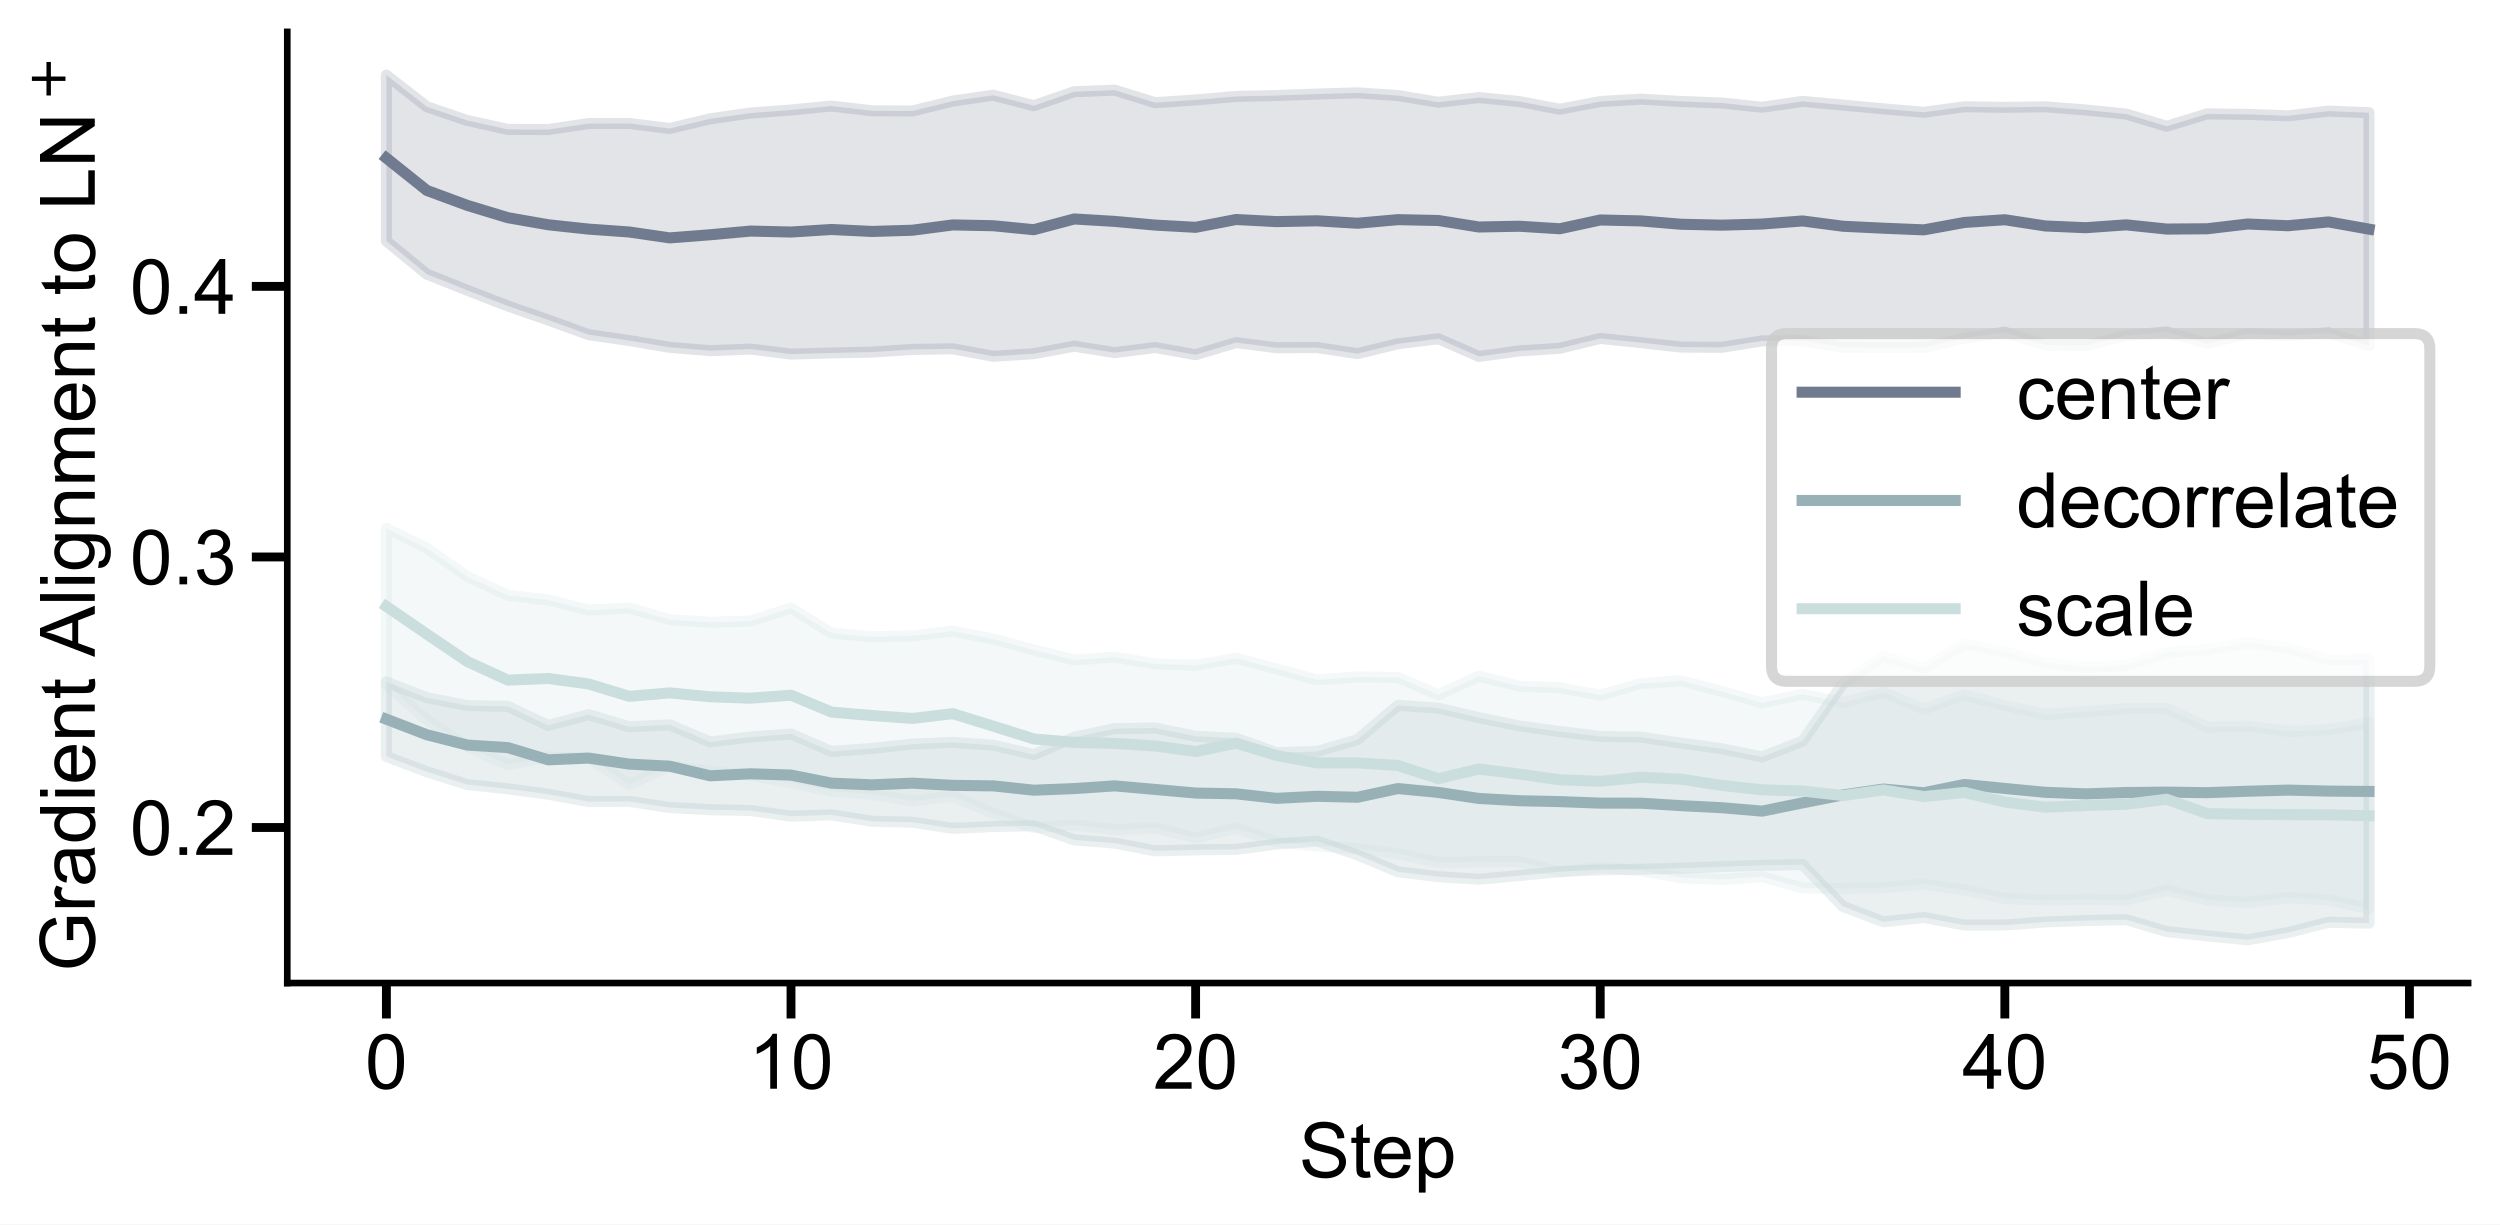
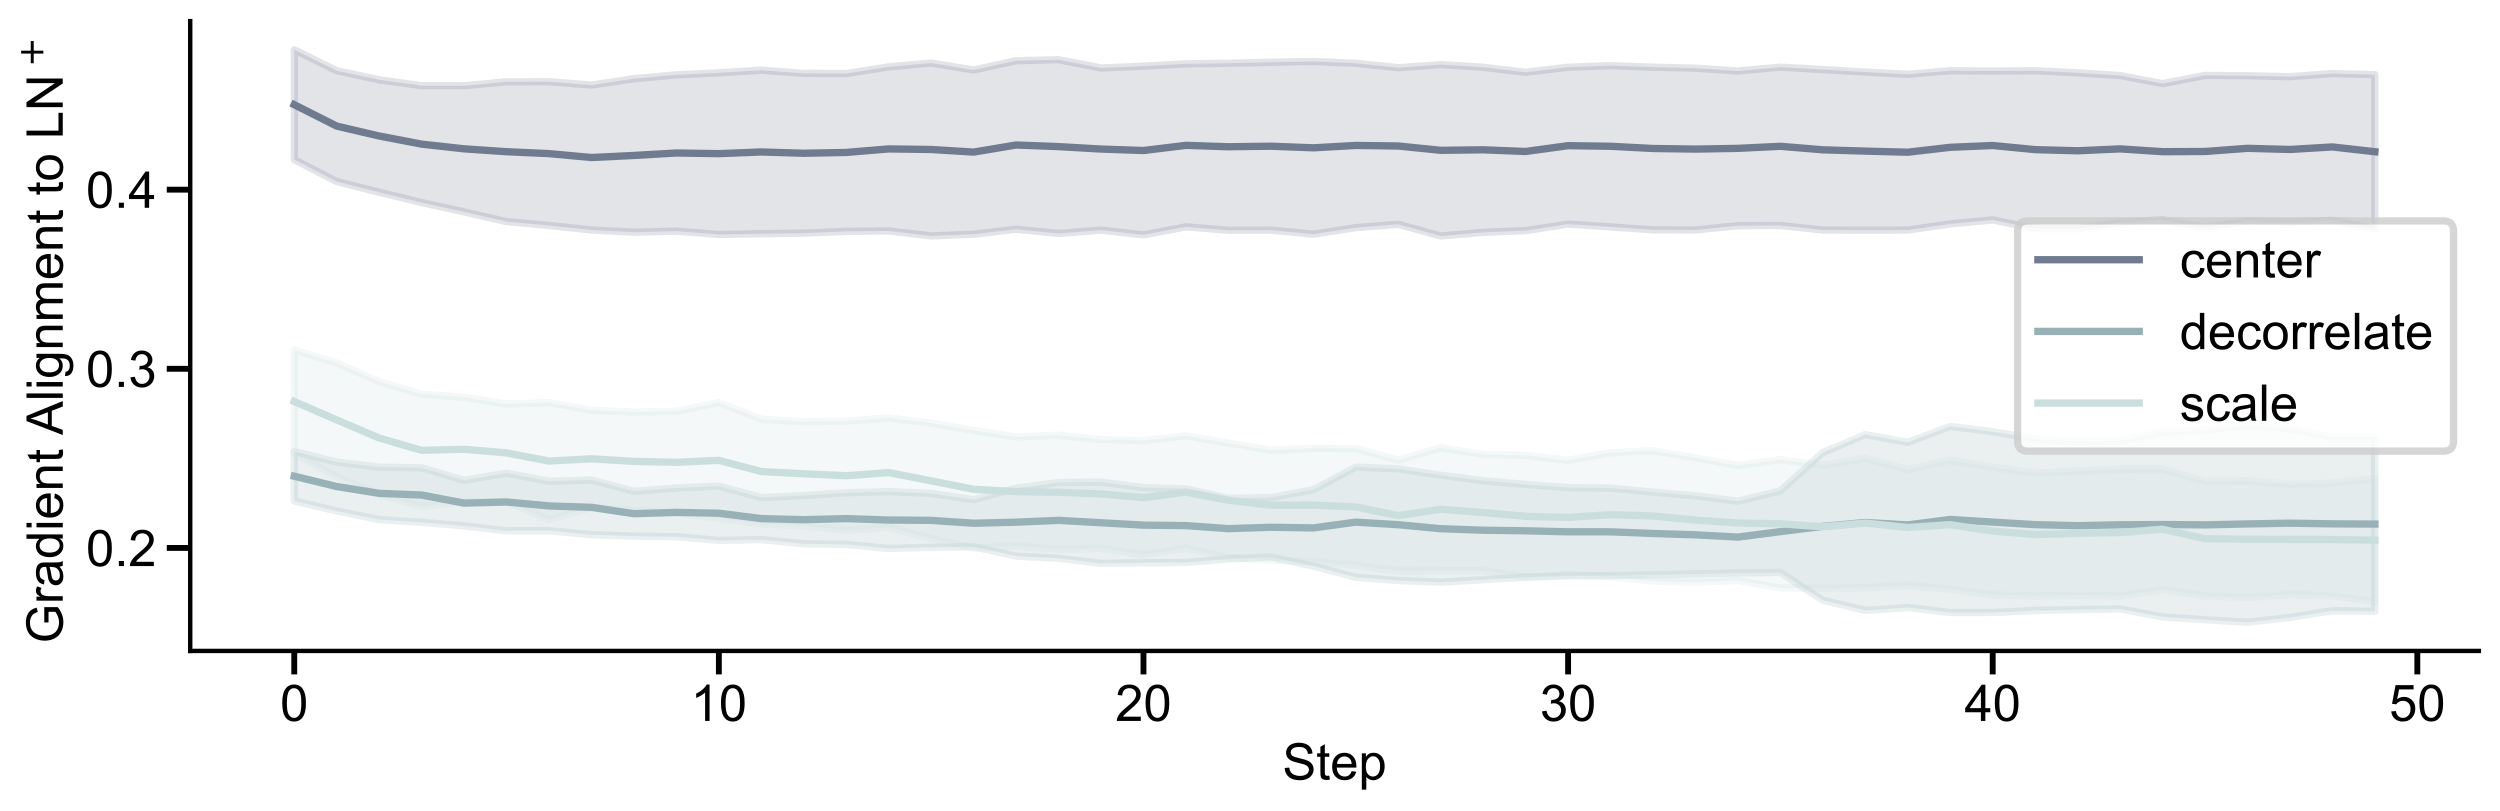
- <svg xmlns="http://www.w3.org/2000/svg" xmlns:xlink="http://www.w3.org/1999/xlink" width="564.48pt" height="276.48pt" viewBox="0 0 564.48 276.48" version="1.1">
+ <svg xmlns="http://www.w3.org/2000/svg" xmlns:xlink="http://www.w3.org/1999/xlink" width="852.48pt" height="276.48pt" viewBox="0 0 852.48 276.48" version="1.1">
  <defs>
    <style type="text/css">*{stroke-linejoin: round; stroke-linecap: butt}</style>
  </defs>
  <g id="figure_1">
    <g id="patch_1">
-       <path d="M 0 276.48  L 564.48 276.48  L 564.48 0  L 0 0  z " style="fill: #ffffff" />
+       <path d="M 0 276.48  L 852.48 276.48  L 852.48 0  L 0 0  z " style="fill: #ffffff" />
    </g>
    <g id="axes_1">
      <g id="patch_2">
-         <path d="M 64.863 221.963  L 557.28 221.963  L 557.28 7.2  L 64.863 7.2  z " style="fill: #ffffff" />
+         <path d="M 64.863 221.963  L 845.28 221.963  L 845.28 7.2  L 64.863 7.2  z " style="fill: #ffffff" />
      </g>
      <g id="PolyCollection_1">
        <defs>
-           <path id="m5b81fbaea1" d="M 87.246 -259.518  L 87.246 -222.04  L 96.382 -214.576  L 105.517 -210.934  L 114.653 -207.401  L 123.789 -204.225  L 132.925 -200.913  L 142.06 -199.592  L 151.196 -198.063  L 160.332 -197.298  L 169.468 -197.662  L 178.603 -196.53  L 187.739 -196.791  L 196.875 -196.978  L 206.011 -197.585  L 215.146 -197.724  L 224.282 -196.036  L 233.418 -196.617  L 242.553 -198.308  L 251.689 -196.858  L 260.825 -198.017  L 269.961 -196.387  L 279.096 -199.128  L 288.232 -197.969  L 297.368 -198.007  L 306.504 -196.636  L 315.639 -198.859  L 324.775 -199.994  L 333.911 -196.003  L 343.047 -197.245  L 352.182 -197.84  L 361.318 -200.062  L 370.454 -199.115  L 379.59 -198.112  L 388.725 -198.058  L 397.861 -199.514  L 406.997 -199.6  L 416.133 -198.032  L 425.268 -198.002  L 434.404 -198.024  L 443.54 -200.127  L 452.676 -201.489  L 461.811 -198.546  L 470.947 -198.484  L 480.083 -200.693  L 489.219 -201.544  L 498.354 -198.886  L 507.49 -201.145  L 516.626 -200.699  L 525.762 -201.353  L 534.897 -198.463  L 534.897 -251.027  L 534.897 -251.027  L 525.762 -251.394  L 516.626 -250.321  L 507.49 -250.659  L 498.354 -250.762  L 489.219 -247.974  L 480.083 -250.729  L 470.947 -251.646  L 461.811 -252.367  L 452.676 -252.243  L 443.54 -252.372  L 434.404 -251.132  L 425.268 -251.903  L 416.133 -252.755  L 406.997 -253.585  L 397.861 -252.267  L 388.725 -253.225  L 379.59 -253.573  L 370.454 -254.092  L 361.318 -253.556  L 352.182 -251.814  L 343.047 -253.554  L 333.911 -254.446  L 324.775 -253.393  L 315.639 -254.907  L 306.504 -255.513  L 297.368 -255.248  L 288.232 -254.912  L 279.096 -254.709  L 269.961 -253.918  L 260.825 -253.297  L 251.689 -256.12  L 242.553 -255.766  L 233.418 -252.611  L 224.282 -254.984  L 215.146 -253.671  L 206.011 -251.41  L 196.875 -251.461  L 187.739 -252.537  L 178.603 -251.645  L 169.468 -250.951  L 160.332 -249.648  L 151.196 -247.469  L 142.06 -248.605  L 132.925 -248.586  L 123.789 -247.233  L 114.653 -247.259  L 105.517 -249.273  L 96.382 -252.379  L 87.246 -259.518  z " style="stroke: #707b90; stroke-opacity: 0.2; stroke-width: 2.5" />
+           <path id="mbb200ca990" d="M 100.337 -259.518  L 100.337 -222.04  L 114.816 -214.576  L 129.295 -210.934  L 143.774 -207.401  L 158.253 -204.225  L 172.732 -200.913  L 187.211 -199.592  L 201.69 -198.063  L 216.168 -197.298  L 230.647 -197.662  L 245.126 -196.53  L 259.605 -196.791  L 274.084 -196.978  L 288.563 -197.585  L 303.042 -197.724  L 317.521 -196.036  L 332 -196.617  L 346.479 -198.308  L 360.958 -196.858  L 375.437 -198.017  L 389.916 -196.387  L 404.395 -199.128  L 418.874 -197.969  L 433.353 -198.007  L 447.832 -196.636  L 462.311 -198.859  L 476.79 -199.994  L 491.269 -196.003  L 505.748 -197.245  L 520.227 -197.84  L 534.706 -200.062  L 549.185 -199.115  L 563.664 -198.112  L 578.143 -198.058  L 592.622 -199.514  L 607.101 -199.6  L 621.58 -198.032  L 636.059 -198.002  L 650.538 -198.024  L 665.017 -200.127  L 679.496 -201.489  L 693.975 -198.546  L 708.454 -198.484  L 722.933 -200.693  L 737.412 -201.544  L 751.891 -198.886  L 766.37 -201.145  L 780.849 -200.699  L 795.328 -201.353  L 809.807 -198.463  L 809.807 -251.027  L 809.807 -251.027  L 795.328 -251.394  L 780.849 -250.321  L 766.37 -250.659  L 751.891 -250.762  L 737.412 -247.974  L 722.933 -250.729  L 708.454 -251.646  L 693.975 -252.367  L 679.496 -252.243  L 665.017 -252.372  L 650.538 -251.132  L 636.059 -251.903  L 621.58 -252.755  L 607.101 -253.585  L 592.622 -252.267  L 578.143 -253.225  L 563.664 -253.573  L 549.185 -254.092  L 534.706 -253.556  L 520.227 -251.814  L 505.748 -253.554  L 491.269 -254.446  L 476.79 -253.393  L 462.311 -254.907  L 447.832 -255.513  L 433.353 -255.248  L 418.874 -254.912  L 404.395 -254.709  L 389.916 -253.918  L 375.437 -253.297  L 360.958 -256.12  L 346.479 -255.766  L 332 -252.611  L 317.521 -254.984  L 303.042 -253.671  L 288.563 -251.41  L 274.084 -251.461  L 259.605 -252.537  L 245.126 -251.645  L 230.647 -250.951  L 216.168 -249.648  L 201.69 -247.469  L 187.211 -248.605  L 172.732 -248.586  L 158.253 -247.233  L 143.774 -247.259  L 129.295 -249.273  L 114.816 -252.379  L 100.337 -259.518  z " style="stroke: #707b90; stroke-opacity: 0.2; stroke-width: 2.5" />
        </defs>
-         <g clip-path="url(#pcee1b46b90)">
-           <use xlink:href="#m5b81fbaea1" x="0" y="276.48" style="fill: #707b90; fill-opacity: 0.2; stroke: #707b90; stroke-opacity: 0.2; stroke-width: 2.5" />
+         <g clip-path="url(#p90d126101f)">
+           <use xlink:href="#mbb200ca990" x="0" y="276.48" style="fill: #707b90; fill-opacity: 0.2; stroke: #707b90; stroke-opacity: 0.2; stroke-width: 2.5" />
        </g>
      </g>
      <g id="PolyCollection_2">
        <defs>
-           <path id="mb48dc5156d" d="M 87.246 -122.505  L 87.246 -105.673  L 96.382 -102.214  L 105.517 -99.329  L 114.653 -98.371  L 123.789 -97.148  L 132.925 -95.484  L 142.06 -95.536  L 151.196 -94.15  L 160.332 -93.656  L 169.468 -93.467  L 178.603 -92.197  L 187.739 -92.492  L 196.875 -91.047  L 206.011 -90.829  L 215.146 -89.448  L 224.282 -89.853  L 233.418 -90.04  L 242.553 -86.827  L 251.689 -86.121  L 260.825 -84.36  L 269.961 -84.6  L 279.096 -84.696  L 288.232 -85.895  L 297.368 -86.568  L 306.504 -83.449  L 315.639 -79.648  L 324.775 -78.531  L 333.911 -77.953  L 343.047 -78.792  L 352.182 -79.671  L 361.318 -80.085  L 370.454 -80.211  L 379.59 -80.447  L 388.725 -80.788  L 397.861 -81.097  L 406.997 -81.27  L 416.133 -71.802  L 425.268 -68.35  L 434.404 -69.323  L 443.54 -67.603  L 452.676 -67.628  L 461.811 -68.301  L 470.947 -68.627  L 480.083 -68.833  L 489.219 -66.129  L 498.354 -65.16  L 507.49 -64.279  L 516.626 -65.93  L 525.762 -68.236  L 534.897 -68.021  L 534.897 -127.538  L 534.897 -127.538  L 525.762 -127.476  L 516.626 -130.236  L 507.49 -131.37  L 498.354 -129.846  L 489.219 -129.123  L 480.083 -126.241  L 470.947 -125.835  L 461.811 -126.858  L 452.676 -129.279  L 443.54 -131.107  L 434.404 -125.643  L 425.268 -128.303  L 416.133 -122.185  L 406.997 -109.131  L 397.861 -105.565  L 388.725 -107.428  L 379.59 -108.685  L 370.454 -110.047  L 361.318 -110.188  L 352.182 -111.297  L 343.047 -112.572  L 333.911 -114.438  L 324.775 -116.587  L 315.639 -117.214  L 306.504 -109.481  L 297.368 -106.798  L 288.232 -106.542  L 279.096 -109.799  L 269.961 -110.226  L 260.825 -112.103  L 251.689 -111.957  L 242.553 -110.017  L 233.418 -106.083  L 224.282 -108.216  L 215.146 -108.86  L 206.011 -108.459  L 196.875 -107.489  L 187.739 -106.807  L 178.603 -110.751  L 169.468 -110.06  L 160.332 -108.959  L 151.196 -112.809  L 142.06 -112.374  L 132.925 -115.135  L 123.789 -112.69  L 114.653 -116.979  L 105.517 -117.171  L 96.382 -118.932  L 87.246 -122.505  z " style="stroke: #97b1b7; stroke-opacity: 0.2; stroke-width: 2.5" />
+           <path id="m94c37891ec" d="M 100.337 -122.505  L 100.337 -105.673  L 114.816 -102.214  L 129.295 -99.329  L 143.774 -98.371  L 158.253 -97.148  L 172.732 -95.484  L 187.211 -95.536  L 201.69 -94.15  L 216.168 -93.656  L 230.647 -93.467  L 245.126 -92.197  L 259.605 -92.492  L 274.084 -91.047  L 288.563 -90.829  L 303.042 -89.448  L 317.521 -89.853  L 332 -90.04  L 346.479 -86.827  L 360.958 -86.121  L 375.437 -84.36  L 389.916 -84.6  L 404.395 -84.696  L 418.874 -85.895  L 433.353 -86.568  L 447.832 -83.449  L 462.311 -79.648  L 476.79 -78.531  L 491.269 -77.953  L 505.748 -78.792  L 520.227 -79.671  L 534.706 -80.085  L 549.185 -80.211  L 563.664 -80.447  L 578.143 -80.788  L 592.622 -81.097  L 607.101 -81.27  L 621.58 -71.802  L 636.059 -68.35  L 650.538 -69.323  L 665.017 -67.603  L 679.496 -67.628  L 693.975 -68.301  L 708.454 -68.627  L 722.933 -68.833  L 737.412 -66.129  L 751.891 -65.16  L 766.37 -64.279  L 780.849 -65.93  L 795.328 -68.236  L 809.807 -68.021  L 809.807 -127.538  L 809.807 -127.538  L 795.328 -127.476  L 780.849 -130.236  L 766.37 -131.37  L 751.891 -129.846  L 737.412 -129.123  L 722.933 -126.241  L 708.454 -125.835  L 693.975 -126.858  L 679.496 -129.279  L 665.017 -131.107  L 650.538 -125.643  L 636.059 -128.303  L 621.58 -122.185  L 607.101 -109.131  L 592.622 -105.565  L 578.143 -107.428  L 563.664 -108.685  L 549.185 -110.047  L 534.706 -110.188  L 520.227 -111.297  L 505.748 -112.572  L 491.269 -114.438  L 476.79 -116.587  L 462.311 -117.214  L 447.832 -109.481  L 433.353 -106.798  L 418.874 -106.542  L 404.395 -109.799  L 389.916 -110.226  L 375.437 -112.103  L 360.958 -111.957  L 346.479 -110.017  L 332 -106.083  L 317.521 -108.216  L 303.042 -108.86  L 288.563 -108.459  L 274.084 -107.489  L 259.605 -106.807  L 245.126 -110.751  L 230.647 -110.06  L 216.168 -108.959  L 201.69 -112.809  L 187.211 -112.374  L 172.732 -115.135  L 158.253 -112.69  L 143.774 -116.979  L 129.295 -117.171  L 114.816 -118.932  L 100.337 -122.505  z " style="stroke: #97b1b7; stroke-opacity: 0.2; stroke-width: 2.5" />
        </defs>
-         <g clip-path="url(#pcee1b46b90)">
-           <use xlink:href="#mb48dc5156d" x="0" y="276.48" style="fill: #97b1b7; fill-opacity: 0.2; stroke: #97b1b7; stroke-opacity: 0.2; stroke-width: 2.5" />
+         <g clip-path="url(#p90d126101f)">
+           <use xlink:href="#m94c37891ec" x="0" y="276.48" style="fill: #97b1b7; fill-opacity: 0.2; stroke: #97b1b7; stroke-opacity: 0.2; stroke-width: 2.5" />
        </g>
      </g>
      <g id="PolyCollection_3">
        <defs>
-           <path id="ma1d0ff7b43" d="M 87.246 -157.168  L 87.246 -121.94  L 96.382 -113.884  L 105.517 -107.905  L 114.653 -103.778  L 123.789 -105.565  L 132.925 -105.363  L 142.06 -99.339  L 151.196 -103.483  L 160.332 -102.345  L 169.468 -101.431  L 178.603 -99.814  L 187.739 -97.864  L 196.875 -97.131  L 206.011 -95.629  L 215.146 -96.697  L 224.282 -92.839  L 233.418 -89.571  L 242.553 -90.234  L 251.689 -89.119  L 260.825 -89.53  L 269.961 -87.308  L 279.096 -89.502  L 288.232 -86.376  L 297.368 -85.491  L 306.504 -84.821  L 315.639 -83.755  L 324.775 -81.749  L 333.911 -81.872  L 343.047 -81.856  L 352.182 -79.632  L 361.318 -80.619  L 370.454 -79.864  L 379.59 -78.318  L 388.725 -77.906  L 397.861 -78.548  L 406.997 -76.011  L 416.133 -75.877  L 425.268 -76.072  L 434.404 -76.862  L 443.54 -75.535  L 452.676 -73.593  L 461.811 -73.273  L 470.947 -73.432  L 480.083 -73.261  L 489.219 -75.476  L 498.354 -73.258  L 507.49 -72.72  L 516.626 -73.769  L 525.762 -73.293  L 534.897 -71.319  L 534.897 -113.258  L 534.897 -113.258  L 525.762 -111.721  L 516.626 -111.326  L 507.49 -112.508  L 498.354 -112.29  L 489.219 -116.55  L 480.083 -116.498  L 470.947 -115.794  L 461.811 -115.158  L 452.676 -117.177  L 443.54 -119.58  L 434.404 -116.359  L 425.268 -120.161  L 416.133 -117.819  L 406.997 -119.738  L 397.861 -117.755  L 388.725 -120.367  L 379.59 -122.769  L 370.454 -122.114  L 361.318 -119.514  L 352.182 -121.194  L 343.047 -121.538  L 333.911 -123.802  L 324.775 -119.607  L 315.639 -123.51  L 306.504 -123.635  L 297.368 -122.958  L 288.232 -125.416  L 279.096 -127.857  L 269.961 -126.257  L 260.825 -126.565  L 251.689 -128.103  L 242.553 -127.469  L 233.418 -129.699  L 224.282 -132.189  L 215.146 -133.982  L 206.011 -132.9  L 196.875 -132.702  L 187.739 -133.521  L 178.603 -139.201  L 169.468 -136.231  L 160.332 -135.964  L 151.196 -136.576  L 142.06 -139.175  L 132.925 -138.716  L 123.789 -141.006  L 114.653 -142.06  L 105.517 -146.313  L 96.382 -152.709  L 87.246 -157.168  z " style="stroke: #cbdede; stroke-opacity: 0.2; stroke-width: 2.5" />
+           <path id="m9a25933fbc" d="M 100.337 -157.168  L 100.337 -121.94  L 114.816 -113.884  L 129.295 -107.905  L 143.774 -103.778  L 158.253 -105.565  L 172.732 -105.363  L 187.211 -99.339  L 201.69 -103.483  L 216.168 -102.345  L 230.647 -101.431  L 245.126 -99.814  L 259.605 -97.864  L 274.084 -97.131  L 288.563 -95.629  L 303.042 -96.697  L 317.521 -92.839  L 332 -89.571  L 346.479 -90.234  L 360.958 -89.119  L 375.437 -89.53  L 389.916 -87.308  L 404.395 -89.502  L 418.874 -86.376  L 433.353 -85.491  L 447.832 -84.821  L 462.311 -83.755  L 476.79 -81.749  L 491.269 -81.872  L 505.748 -81.856  L 520.227 -79.632  L 534.706 -80.619  L 549.185 -79.864  L 563.664 -78.318  L 578.143 -77.906  L 592.622 -78.548  L 607.101 -76.011  L 621.58 -75.877  L 636.059 -76.072  L 650.538 -76.862  L 665.017 -75.535  L 679.496 -73.593  L 693.975 -73.273  L 708.454 -73.432  L 722.933 -73.261  L 737.412 -75.476  L 751.891 -73.258  L 766.37 -72.72  L 780.849 -73.769  L 795.328 -73.293  L 809.807 -71.319  L 809.807 -113.258  L 809.807 -113.258  L 795.328 -111.721  L 780.849 -111.326  L 766.37 -112.508  L 751.891 -112.29  L 737.412 -116.55  L 722.933 -116.498  L 708.454 -115.794  L 693.975 -115.158  L 679.496 -117.177  L 665.017 -119.58  L 650.538 -116.359  L 636.059 -120.161  L 621.58 -117.819  L 607.101 -119.738  L 592.622 -117.755  L 578.143 -120.367  L 563.664 -122.769  L 549.185 -122.114  L 534.706 -119.514  L 520.227 -121.194  L 505.748 -121.538  L 491.269 -123.802  L 476.79 -119.607  L 462.311 -123.51  L 447.832 -123.635  L 433.353 -122.958  L 418.874 -125.416  L 404.395 -127.857  L 389.916 -126.257  L 375.437 -126.565  L 360.958 -128.103  L 346.479 -127.469  L 332 -129.699  L 317.521 -132.189  L 303.042 -133.982  L 288.563 -132.9  L 274.084 -132.702  L 259.605 -133.521  L 245.126 -139.201  L 230.647 -136.231  L 216.168 -135.964  L 201.69 -136.576  L 187.211 -139.175  L 172.732 -138.716  L 158.253 -141.006  L 143.774 -142.06  L 129.295 -146.313  L 114.816 -152.709  L 100.337 -157.168  z " style="stroke: #cbdede; stroke-opacity: 0.2; stroke-width: 2.5" />
        </defs>
-         <g clip-path="url(#pcee1b46b90)">
-           <use xlink:href="#ma1d0ff7b43" x="0" y="276.48" style="fill: #cbdede; fill-opacity: 0.2; stroke: #cbdede; stroke-opacity: 0.2; stroke-width: 2.5" />
+         <g clip-path="url(#p90d126101f)">
+           <use xlink:href="#m9a25933fbc" x="0" y="276.48" style="fill: #cbdede; fill-opacity: 0.2; stroke: #cbdede; stroke-opacity: 0.2; stroke-width: 2.5" />
        </g>
      </g>
      <g id="matplotlib.axis_1">
        <g id="xtick_1">
          <g id="line2d_1">
            <defs>
-               <path id="m4f0413c788" d="M 0 0  L 0 8  " style="stroke: #000000; stroke-width: 2" />
-             </defs>
-             <g>
-               <use xlink:href="#m4f0413c788" x="87.246" y="221.963" style="stroke: #000000; stroke-width: 2" />
+               <path id="m9bdcae3417" d="M 0 0  L 0 8  " style="stroke: #000000; stroke-width: 2" />
+             </defs>
+             <g>
+               <use xlink:href="#m9bdcae3417" x="100.337" y="221.963" style="stroke: #000000; stroke-width: 2" />
            </g>
          </g>
          <g id="text_1">
-             <g transform="translate(82.44113 245.8319)scale(0.1728 -0.1728)">
+             <g transform="translate(95.53204 245.8319)scale(0.1728 -0.1728)">
              <defs>
                <path id="ArialMT-30" d="M 266 2259  Q 266 3072 433 3567  Q 600 4063 929 4331  Q 1259 4600 1759 4600  Q 2128 4600 2406 4451  Q 2684 4303 2865 4023  Q 3047 3744 3150 3342  Q 3253 2941 3253 2259  Q 3253 1453 3087 958  Q 2922 463 2592 192  Q 2263 -78 1759 -78  Q 1097 -78 719 397  Q 266 969 266 2259  z M 844 2259  Q 844 1131 1108 757  Q 1372 384 1759 384  Q 2147 384 2411 759  Q 2675 1134 2675 2259  Q 2675 3391 2411 3762  Q 2147 4134 1753 4134  Q 1366 4134 1134 3806  Q 844 3388 844 2259  z " transform="scale(0.015625)" />
              </defs>
              <use xlink:href="#ArialMT-30" />
            </g>
          </g>
        </g>
        <g id="xtick_2">
          <g id="line2d_2">
            <g>
-               <use xlink:href="#m4f0413c788" x="178.603" y="221.963" style="stroke: #000000; stroke-width: 2" />
+               <use xlink:href="#m9bdcae3417" x="245.126" y="221.963" style="stroke: #000000; stroke-width: 2" />
            </g>
          </g>
          <g id="text_2">
-             <g transform="translate(168.994 245.8319)scale(0.1728 -0.1728)">
+             <g transform="translate(235.5171 245.8319)scale(0.1728 -0.1728)">
              <defs>
                <path id="ArialMT-31" d="M 2384 0  L 1822 0  L 1822 3584  Q 1619 3391 1289 3197  Q 959 3003 697 2906  L 697 3450  Q 1169 3672 1522 3987  Q 1875 4303 2022 4600  L 2384 4600  L 2384 0  z " transform="scale(0.015625)" />
              </defs>
              <use xlink:href="#ArialMT-31" />
              <use xlink:href="#ArialMT-30" x="55.615" />
            </g>
          </g>
        </g>
        <g id="xtick_3">
          <g id="line2d_3">
            <g>
-               <use xlink:href="#m4f0413c788" x="269.961" y="221.963" style="stroke: #000000; stroke-width: 2" />
+               <use xlink:href="#m9bdcae3417" x="389.916" y="221.963" style="stroke: #000000; stroke-width: 2" />
            </g>
          </g>
          <g id="text_3">
-             <g transform="translate(260.3514 245.8319)scale(0.1728 -0.1728)">
+             <g transform="translate(380.3069 245.8319)scale(0.1728 -0.1728)">
              <defs>
                <path id="ArialMT-32" d="M 3222 541  L 3222 0  L 194 0  Q 188 203 259 391  Q 375 700 629 1000  Q 884 1300 1366 1694  Q 2113 2306 2375 2664  Q 2638 3022 2638 3341  Q 2638 3675 2398 3904  Q 2159 4134 1775 4134  Q 1369 4134 1125 3890  Q 881 3647 878 3216  L 300 3275  Q 359 3922 746 4261  Q 1134 4600 1788 4600  Q 2447 4600 2831 4234  Q 3216 3869 3216 3328  Q 3216 3053 3103 2787  Q 2991 2522 2730 2228  Q 2469 1934 1863 1422  Q 1356 997 1212 845  Q 1069 694 975 541  L 3222 541  z " transform="scale(0.015625)" />
              </defs>
              <use xlink:href="#ArialMT-32" />
              <use xlink:href="#ArialMT-30" x="55.615" />
            </g>
          </g>
        </g>
        <g id="xtick_4">
          <g id="line2d_4">
            <g>
-               <use xlink:href="#m4f0413c788" x="361.318" y="221.963" style="stroke: #000000; stroke-width: 2" />
+               <use xlink:href="#m9bdcae3417" x="534.706" y="221.963" style="stroke: #000000; stroke-width: 2" />
            </g>
          </g>
          <g id="text_4">
-             <g transform="translate(351.7089 245.8319)scale(0.1728 -0.1728)">
+             <g transform="translate(525.0967 245.8319)scale(0.1728 -0.1728)">
              <defs>
                <path id="ArialMT-33" d="M 269 1209  L 831 1284  Q 928 806 1161 595  Q 1394 384 1728 384  Q 2125 384 2398 659  Q 2672 934 2672 1341  Q 2672 1728 2419 1979  Q 2166 2231 1775 2231  Q 1616 2231 1378 2169  L 1441 2663  Q 1497 2656 1531 2656  Q 1891 2656 2178 2843  Q 2466 3031 2466 3422  Q 2466 3731 2256 3934  Q 2047 4138 1716 4138  Q 1388 4138 1169 3931  Q 950 3725 888 3313  L 325 3413  Q 428 3978 793 4289  Q 1159 4600 1703 4600  Q 2078 4600 2393 4439  Q 2709 4278 2876 4000  Q 3044 3722 3044 3409  Q 3044 3113 2884 2869  Q 2725 2625 2413 2481  Q 2819 2388 3044 2092  Q 3269 1797 3269 1353  Q 3269 753 2831 336  Q 2394 -81 1725 -81  Q 1122 -81 723 278  Q 325 638 269 1209  z " transform="scale(0.015625)" />
              </defs>
              <use xlink:href="#ArialMT-33" />
              <use xlink:href="#ArialMT-30" x="55.615" />
            </g>
          </g>
        </g>
        <g id="xtick_5">
          <g id="line2d_5">
            <g>
-               <use xlink:href="#m4f0413c788" x="452.676" y="221.963" style="stroke: #000000; stroke-width: 2" />
+               <use xlink:href="#m9bdcae3417" x="679.496" y="221.963" style="stroke: #000000; stroke-width: 2" />
            </g>
          </g>
          <g id="text_5">
-             <g transform="translate(443.0664 245.8319)scale(0.1728 -0.1728)">
+             <g transform="translate(669.8864 245.8319)scale(0.1728 -0.1728)">
              <defs>
                <path id="ArialMT-34" d="M 2069 0  L 2069 1097  L 81 1097  L 81 1613  L 2172 4581  L 2631 4581  L 2631 1613  L 3250 1613  L 3250 1097  L 2631 1097  L 2631 0  L 2069 0  z M 2069 1613  L 2069 3678  L 634 1613  L 2069 1613  z " transform="scale(0.015625)" />
              </defs>
              <use xlink:href="#ArialMT-34" />
              <use xlink:href="#ArialMT-30" x="55.615" />
            </g>
          </g>
        </g>
        <g id="xtick_6">
          <g id="line2d_6">
            <g>
-               <use xlink:href="#m4f0413c788" x="544.033" y="221.963" style="stroke: #000000; stroke-width: 2" />
+               <use xlink:href="#m9bdcae3417" x="824.285" y="221.963" style="stroke: #000000; stroke-width: 2" />
            </g>
          </g>
          <g id="text_6">
-             <g transform="translate(534.4239 245.8319)scale(0.1728 -0.1728)">
+             <g transform="translate(814.6762 245.8319)scale(0.1728 -0.1728)">
              <defs>
                <path id="ArialMT-35" d="M 266 1200  L 856 1250  Q 922 819 1161 601  Q 1400 384 1738 384  Q 2144 384 2425 690  Q 2706 997 2706 1503  Q 2706 1984 2436 2262  Q 2166 2541 1728 2541  Q 1456 2541 1237 2417  Q 1019 2294 894 2097  L 366 2166  L 809 4519  L 3088 4519  L 3088 3981  L 1259 3981  L 1013 2750  Q 1425 3038 1878 3038  Q 2478 3038 2890 2622  Q 3303 2206 3303 1553  Q 3303 931 2941 478  Q 2500 -78 1738 -78  Q 1113 -78 717 272  Q 322 622 266 1200  z " transform="scale(0.015625)" />
              </defs>
              <use xlink:href="#ArialMT-35" />
              <use xlink:href="#ArialMT-30" x="55.615" />
            </g>
          </g>
        </g>
        <g id="text_7">
-           <g transform="translate(293.2989 265.8456)scale(0.1728 -0.1728)">
+           <g transform="translate(437.2989 265.8456)scale(0.1728 -0.1728)">
            <defs>
              <path id="ArialMT-53" d="M 288 1472  L 859 1522  Q 900 1178 1048 958  Q 1197 738 1509 602  Q 1822 466 2213 466  Q 2559 466 2825 569  Q 3091 672 3220 851  Q 3350 1031 3350 1244  Q 3350 1459 3225 1620  Q 3100 1781 2813 1891  Q 2628 1963 1997 2114  Q 1366 2266 1113 2400  Q 784 2572 623 2826  Q 463 3081 463 3397  Q 463 3744 659 4045  Q 856 4347 1234 4503  Q 1613 4659 2075 4659  Q 2584 4659 2973 4495  Q 3363 4331 3572 4012  Q 3781 3694 3797 3291  L 3216 3247  Q 3169 3681 2898 3903  Q 2628 4125 2100 4125  Q 1550 4125 1298 3923  Q 1047 3722 1047 3438  Q 1047 3191 1225 3031  Q 1400 2872 2139 2705  Q 2878 2538 3153 2413  Q 3553 2228 3743 1945  Q 3934 1663 3934 1294  Q 3934 928 3725 604  Q 3516 281 3123 101  Q 2731 -78 2241 -78  Q 1619 -78 1198 103  Q 778 284 539 648  Q 300 1013 288 1472  z " transform="scale(0.015625)" />
              <path id="ArialMT-74" d="M 1650 503  L 1731 6  Q 1494 -44 1306 -44  Q 1000 -44 831 53  Q 663 150 594 308  Q 525 466 525 972  L 525 2881  L 113 2881  L 113 3319  L 525 3319  L 525 4141  L 1084 4478  L 1084 3319  L 1650 3319  L 1650 2881  L 1084 2881  L 1084 941  Q 1084 700 1114 631  Q 1144 563 1211 522  Q 1278 481 1403 481  Q 1497 481 1650 503  z " transform="scale(0.015625)" />
              <path id="ArialMT-65" d="M 2694 1069  L 3275 997  Q 3138 488 2766 206  Q 2394 -75 1816 -75  Q 1088 -75 661 373  Q 234 822 234 1631  Q 234 2469 665 2931  Q 1097 3394 1784 3394  Q 2450 3394 2872 2941  Q 3294 2488 3294 1666  Q 3294 1616 3291 1516  L 816 1516  Q 847 969 1125 678  Q 1403 388 1819 388  Q 2128 388 2347 550  Q 2566 713 2694 1069  z M 847 1978  L 2700 1978  Q 2663 2397 2488 2606  Q 2219 2931 1791 2931  Q 1403 2931 1139 2672  Q 875 2413 847 1978  z " transform="scale(0.015625)" />
              <path id="ArialMT-70" d="M 422 -1272  L 422 3319  L 934 3319  L 934 2888  Q 1116 3141 1344 3267  Q 1572 3394 1897 3394  Q 2322 3394 2647 3175  Q 2972 2956 3137 2557  Q 3303 2159 3303 1684  Q 3303 1175 3120 767  Q 2938 359 2589 142  Q 2241 -75 1856 -75  Q 1575 -75 1351 44  Q 1128 163 984 344  L 984 -1272  L 422 -1272  z M 931 1641  Q 931 1000 1190 694  Q 1450 388 1819 388  Q 2194 388 2461 705  Q 2728 1022 2728 1688  Q 2728 2322 2467 2637  Q 2206 2953 1844 2953  Q 1484 2953 1207 2617  Q 931 2281 931 1641  z " transform="scale(0.015625)" />
            </defs>
            <use xlink:href="#ArialMT-53" />
            <use xlink:href="#ArialMT-74" x="66.699" />
            <use xlink:href="#ArialMT-65" x="94.482" />
            <use xlink:href="#ArialMT-70" x="150.098" />
          </g>
        </g>
      </g>
      <g id="matplotlib.axis_2">
        <g id="ytick_1">
          <g id="line2d_7">
            <defs>
-               <path id="m769f5661da" d="M 0 0  L -8 0  " style="stroke: #000000; stroke-width: 2" />
-             </defs>
-             <g>
-               <use xlink:href="#m769f5661da" x="64.863" y="186.845" style="stroke: #000000; stroke-width: 2" />
+               <path id="mb8fa72e78f" d="M 0 0  L -8 0  " style="stroke: #000000; stroke-width: 2" />
+             </defs>
+             <g>
+               <use xlink:href="#mb8fa72e78f" x="64.863" y="186.845" style="stroke: #000000; stroke-width: 2" />
            </g>
          </g>
          <g id="text_8">
            <g transform="translate(29.344 193.0291)scale(0.1728 -0.1728)">
              <defs>
                <path id="ArialMT-2e" d="M 581 0  L 581 641  L 1222 641  L 1222 0  L 581 0  z " transform="scale(0.015625)" />
              </defs>
              <use xlink:href="#ArialMT-30" />
              <use xlink:href="#ArialMT-2e" x="55.615" />
              <use xlink:href="#ArialMT-32" x="83.398" />
            </g>
          </g>
        </g>
        <g id="ytick_2">
          <g id="line2d_8">
            <g>
-               <use xlink:href="#m769f5661da" x="64.863" y="125.756" style="stroke: #000000; stroke-width: 2" />
+               <use xlink:href="#mb8fa72e78f" x="64.863" y="125.756" style="stroke: #000000; stroke-width: 2" />
            </g>
          </g>
          <g id="text_9">
            <g transform="translate(29.344 131.9399)scale(0.1728 -0.1728)">
              <use xlink:href="#ArialMT-30" />
              <use xlink:href="#ArialMT-2e" x="55.615" />
              <use xlink:href="#ArialMT-33" x="83.398" />
            </g>
          </g>
        </g>
        <g id="ytick_3">
          <g id="line2d_9">
            <g>
-               <use xlink:href="#m769f5661da" x="64.863" y="64.666" style="stroke: #000000; stroke-width: 2" />
+               <use xlink:href="#mb8fa72e78f" x="64.863" y="64.666" style="stroke: #000000; stroke-width: 2" />
            </g>
          </g>
          <g id="text_10">
            <g transform="translate(29.344 70.85075)scale(0.1728 -0.1728)">
              <use xlink:href="#ArialMT-30" />
              <use xlink:href="#ArialMT-2e" x="55.615" />
              <use xlink:href="#ArialMT-34" x="83.398" />
            </g>
          </g>
        </g>
        <g id="text_11">
          <g transform="translate(21.5424 219.3848)rotate(-90)scale(0.1728 -0.1728)">
            <defs>
              <path id="ArialMT-47" d="M 2638 1797  L 2638 2334  L 4578 2338  L 4578 638  Q 4131 281 3656 101  Q 3181 -78 2681 -78  Q 2006 -78 1454 211  Q 903 500 622 1047  Q 341 1594 341 2269  Q 341 2938 620 3517  Q 900 4097 1425 4378  Q 1950 4659 2634 4659  Q 3131 4659 3532 4498  Q 3934 4338 4162 4050  Q 4391 3763 4509 3300  L 3963 3150  Q 3859 3500 3706 3700  Q 3553 3900 3268 4020  Q 2984 4141 2638 4141  Q 2222 4141 1919 4014  Q 1616 3888 1430 3681  Q 1244 3475 1141 3228  Q 966 2803 966 2306  Q 966 1694 1177 1281  Q 1388 869 1791 669  Q 2194 469 2647 469  Q 3041 469 3416 620  Q 3791 772 3984 944  L 3984 1797  L 2638 1797  z " transform="scale(0.015625)" />
              <path id="ArialMT-72" d="M 416 0  L 416 3319  L 922 3319  L 922 2816  Q 1116 3169 1280 3281  Q 1444 3394 1641 3394  Q 1925 3394 2219 3213  L 2025 2691  Q 1819 2813 1613 2813  Q 1428 2813 1281 2702  Q 1134 2591 1072 2394  Q 978 2094 978 1738  L 978 0  L 416 0  z " transform="scale(0.015625)" />
              <path id="ArialMT-61" d="M 2588 409  Q 2275 144 1986 34  Q 1697 -75 1366 -75  Q 819 -75 525 192  Q 231 459 231 875  Q 231 1119 342 1320  Q 453 1522 633 1644  Q 813 1766 1038 1828  Q 1203 1872 1538 1913  Q 2219 1994 2541 2106  Q 2544 2222 2544 2253  Q 2544 2597 2384 2738  Q 2169 2928 1744 2928  Q 1347 2928 1158 2789  Q 969 2650 878 2297  L 328 2372  Q 403 2725 575 2942  Q 747 3159 1072 3276  Q 1397 3394 1825 3394  Q 2250 3394 2515 3294  Q 2781 3194 2906 3042  Q 3031 2891 3081 2659  Q 3109 2516 3109 2141  L 3109 1391  Q 3109 606 3145 398  Q 3181 191 3288 0  L 2700 0  Q 2613 175 2588 409  z M 2541 1666  Q 2234 1541 1622 1453  Q 1275 1403 1131 1340  Q 988 1278 909 1158  Q 831 1038 831 891  Q 831 666 1001 516  Q 1172 366 1500 366  Q 1825 366 2078 508  Q 2331 650 2450 897  Q 2541 1088 2541 1459  L 2541 1666  z " transform="scale(0.015625)" />
              <path id="ArialMT-64" d="M 2575 0  L 2575 419  Q 2259 -75 1647 -75  Q 1250 -75 917 144  Q 584 363 401 755  Q 219 1147 219 1656  Q 219 2153 384 2558  Q 550 2963 881 3178  Q 1213 3394 1622 3394  Q 1922 3394 2156 3267  Q 2391 3141 2538 2938  L 2538 4581  L 3097 4581  L 3097 0  L 2575 0  z M 797 1656  Q 797 1019 1065 703  Q 1334 388 1700 388  Q 2069 388 2326 689  Q 2584 991 2584 1609  Q 2584 2291 2321 2609  Q 2059 2928 1675 2928  Q 1300 2928 1048 2622  Q 797 2316 797 1656  z " transform="scale(0.015625)" />
              <path id="ArialMT-69" d="M 425 3934  L 425 4581  L 988 4581  L 988 3934  L 425 3934  z M 425 0  L 425 3319  L 988 3319  L 988 0  L 425 0  z " transform="scale(0.015625)" />
              <path id="ArialMT-6e" d="M 422 0  L 422 3319  L 928 3319  L 928 2847  Q 1294 3394 1984 3394  Q 2284 3394 2536 3286  Q 2788 3178 2913 3003  Q 3038 2828 3088 2588  Q 3119 2431 3119 2041  L 3119 0  L 2556 0  L 2556 2019  Q 2556 2363 2490 2533  Q 2425 2703 2258 2804  Q 2091 2906 1866 2906  Q 1506 2906 1245 2678  Q 984 2450 984 1813  L 984 0  L 422 0  z " transform="scale(0.015625)" />
              <path id="ArialMT-20" transform="scale(0.015625)" />
              <path id="ArialMT-41" d="M -9 0  L 1750 4581  L 2403 4581  L 4278 0  L 3588 0  L 3053 1388  L 1138 1388  L 634 0  L -9 0  z M 1313 1881  L 2866 1881  L 2388 3150  Q 2169 3728 2063 4100  Q 1975 3659 1816 3225  L 1313 1881  z " transform="scale(0.015625)" />
              <path id="ArialMT-6c" d="M 409 0  L 409 4581  L 972 4581  L 972 0  L 409 0  z " transform="scale(0.015625)" />
              <path id="ArialMT-67" d="M 319 -275  L 866 -356  Q 900 -609 1056 -725  Q 1266 -881 1628 -881  Q 2019 -881 2231 -725  Q 2444 -569 2519 -288  Q 2563 -116 2559 434  Q 2191 0 1641 0  Q 956 0 581 494  Q 206 988 206 1678  Q 206 2153 378 2554  Q 550 2956 876 3175  Q 1203 3394 1644 3394  Q 2231 3394 2613 2919  L 2613 3319  L 3131 3319  L 3131 450  Q 3131 -325 2973 -648  Q 2816 -972 2473 -1159  Q 2131 -1347 1631 -1347  Q 1038 -1347 672 -1080  Q 306 -813 319 -275  z M 784 1719  Q 784 1066 1043 766  Q 1303 466 1694 466  Q 2081 466 2343 764  Q 2606 1063 2606 1700  Q 2606 2309 2336 2618  Q 2066 2928 1684 2928  Q 1309 2928 1046 2623  Q 784 2319 784 1719  z " transform="scale(0.015625)" />
              <path id="ArialMT-6d" d="M 422 0  L 422 3319  L 925 3319  L 925 2853  Q 1081 3097 1340 3245  Q 1600 3394 1931 3394  Q 2300 3394 2536 3241  Q 2772 3088 2869 2813  Q 3263 3394 3894 3394  Q 4388 3394 4653 3120  Q 4919 2847 4919 2278  L 4919 0  L 4359 0  L 4359 2091  Q 4359 2428 4304 2576  Q 4250 2725 4106 2815  Q 3963 2906 3769 2906  Q 3419 2906 3187 2673  Q 2956 2441 2956 1928  L 2956 0  L 2394 0  L 2394 2156  Q 2394 2531 2256 2718  Q 2119 2906 1806 2906  Q 1569 2906 1367 2781  Q 1166 2656 1075 2415  Q 984 2175 984 1722  L 984 0  L 422 0  z " transform="scale(0.015625)" />
              <path id="ArialMT-6f" d="M 213 1659  Q 213 2581 725 3025  Q 1153 3394 1769 3394  Q 2453 3394 2887 2945  Q 3322 2497 3322 1706  Q 3322 1066 3130 698  Q 2938 331 2570 128  Q 2203 -75 1769 -75  Q 1072 -75 642 372  Q 213 819 213 1659  z M 791 1659  Q 791 1022 1069 705  Q 1347 388 1769 388  Q 2188 388 2466 706  Q 2744 1025 2744 1678  Q 2744 2294 2464 2611  Q 2184 2928 1769 2928  Q 1347 2928 1069 2612  Q 791 2297 791 1659  z " transform="scale(0.015625)" />
              <path id="ArialMT-4c" d="M 469 0  L 469 4581  L 1075 4581  L 1075 541  L 3331 541  L 3331 0  L 469 0  z " transform="scale(0.015625)" />
              <path id="ArialMT-4e" d="M 488 0  L 488 4581  L 1109 4581  L 3516 984  L 3516 4581  L 4097 4581  L 4097 0  L 3475 0  L 1069 3600  L 1069 0  L 488 0  z " transform="scale(0.015625)" />
              <path id="DejaVuSans-2b" d="M 2944 4013  L 2944 2272  L 4684 2272  L 4684 1741  L 2944 1741  L 2944 0  L 2419 0  L 2419 1741  L 678 1741  L 678 2272  L 2419 2272  L 2419 4013  L 2944 4013  z " transform="scale(0.015625)" />
            </defs>
            <use xlink:href="#ArialMT-47" transform="translate(0 0.826562)" />
            <use xlink:href="#ArialMT-72" transform="translate(77.7832 0.826562)" />
            <use xlink:href="#ArialMT-61" transform="translate(111.084 0.826562)" />
            <use xlink:href="#ArialMT-64" transform="translate(166.6992 0.826562)" />
            <use xlink:href="#ArialMT-69" transform="translate(222.3145 0.826562)" />
            <use xlink:href="#ArialMT-65" transform="translate(244.5312 0.826562)" />
            <use xlink:href="#ArialMT-6e" transform="translate(300.1465 0.826562)" />
            <use xlink:href="#ArialMT-74" transform="translate(355.7617 0.826562)" />
            <use xlink:href="#ArialMT-20" transform="translate(383.5449 0.826562)" />
            <use xlink:href="#ArialMT-41" transform="translate(411.3281 0.826562)" />
            <use xlink:href="#ArialMT-6c" transform="translate(478.0273 0.826562)" />
            <use xlink:href="#ArialMT-69" transform="translate(500.2441 0.826562)" />
            <use xlink:href="#ArialMT-67" transform="translate(522.4609 0.826562)" />
            <use xlink:href="#ArialMT-6e" transform="translate(578.0762 0.826562)" />
            <use xlink:href="#ArialMT-6d" transform="translate(633.6914 0.826562)" />
            <use xlink:href="#ArialMT-65" transform="translate(716.9922 0.826562)" />
            <use xlink:href="#ArialMT-6e" transform="translate(772.6074 0.826562)" />
            <use xlink:href="#ArialMT-74" transform="translate(828.2227 0.826562)" />
            <use xlink:href="#ArialMT-20" transform="translate(856.0059 0.826562)" />
            <use xlink:href="#ArialMT-74" transform="translate(883.7891 0.826562)" />
            <use xlink:href="#ArialMT-6f" transform="translate(911.5723 0.826562)" />
            <use xlink:href="#ArialMT-20" transform="translate(967.1875 0.826562)" />
            <use xlink:href="#ArialMT-4c" transform="translate(994.9707 0.826562)" />
            <use xlink:href="#ArialMT-4e" transform="translate(1050.586 0.826562)" />
            <use xlink:href="#DejaVuSans-2b" transform="translate(1137.397 39.10781)scale(0.7)" />
          </g>
        </g>
      </g>
      <g id="line2d_10">
-         <path d="M 87.246 35.701  L 96.382 43.003  L 105.517 46.377  L 114.653 49.15  L 123.789 50.751  L 132.925 51.731  L 142.06 52.381  L 151.196 53.714  L 160.332 53.007  L 169.468 52.173  L 178.603 52.392  L 187.739 51.816  L 196.875 52.26  L 206.011 51.983  L 215.146 50.783  L 224.282 50.97  L 233.418 51.866  L 242.553 49.443  L 251.689 49.991  L 260.825 50.823  L 269.961 51.327  L 279.096 49.562  L 288.232 50.04  L 297.368 49.853  L 306.504 50.405  L 315.639 49.597  L 324.775 49.786  L 333.911 51.256  L 343.047 51.081  L 352.182 51.653  L 361.318 49.671  L 370.454 49.876  L 379.59 50.637  L 388.725 50.839  L 397.861 50.589  L 406.997 49.887  L 416.133 51.086  L 425.268 51.527  L 434.404 51.902  L 443.54 50.23  L 452.676 49.614  L 461.811 51.024  L 470.947 51.415  L 480.083 50.769  L 489.219 51.721  L 498.354 51.656  L 507.49 50.578  L 516.626 50.97  L 525.762 50.106  L 534.897 51.735  " clip-path="url(#pcee1b46b90)" style="fill: none; stroke: #707b90; stroke-width: 2.5; stroke-linecap: square" />
+         <path d="M 100.337 35.701  L 114.816 43.003  L 129.295 46.377  L 143.774 49.15  L 158.253 50.751  L 172.732 51.731  L 187.211 52.381  L 201.69 53.714  L 216.168 53.007  L 230.647 52.173  L 245.126 52.392  L 259.605 51.816  L 274.084 52.26  L 288.563 51.983  L 303.042 50.783  L 317.521 50.97  L 332 51.866  L 346.479 49.443  L 360.958 49.991  L 375.437 50.823  L 389.916 51.327  L 404.395 49.562  L 418.874 50.04  L 433.353 49.853  L 447.832 50.405  L 462.311 49.597  L 476.79 49.786  L 491.269 51.256  L 505.748 51.081  L 520.227 51.653  L 534.706 49.671  L 549.185 49.876  L 563.664 50.637  L 578.143 50.839  L 592.622 50.589  L 607.101 49.887  L 621.58 51.086  L 636.059 51.527  L 650.538 51.902  L 665.017 50.23  L 679.496 49.614  L 693.975 51.024  L 708.454 51.415  L 722.933 50.769  L 737.412 51.721  L 751.891 51.656  L 766.37 50.578  L 780.849 50.97  L 795.328 50.106  L 809.807 51.735  " clip-path="url(#p90d126101f)" style="fill: none; stroke: #707b90; stroke-width: 2.5; stroke-linecap: square" />
      </g>
      <g id="line2d_11">
-         <path d="M 87.246 162.391  L 96.382 165.907  L 105.517 168.23  L 114.653 168.805  L 123.789 171.561  L 132.925 171.171  L 142.06 172.525  L 151.196 173  L 160.332 175.172  L 169.468 174.716  L 178.603 175.006  L 187.739 176.831  L 196.875 177.212  L 206.011 176.836  L 215.146 177.326  L 224.282 177.445  L 233.418 178.419  L 242.553 178.058  L 251.689 177.441  L 260.825 178.249  L 269.961 179.067  L 279.096 179.232  L 288.232 180.261  L 297.368 179.797  L 306.504 180.015  L 315.639 178.049  L 324.775 178.921  L 333.911 180.284  L 343.047 180.798  L 352.182 180.996  L 361.318 181.343  L 370.454 181.351  L 379.59 181.914  L 388.725 182.372  L 397.861 183.149  L 406.997 181.28  L 416.133 179.486  L 425.268 178.154  L 434.404 178.997  L 443.54 177.125  L 452.676 178.027  L 461.811 178.9  L 470.947 179.249  L 480.083 178.943  L 489.219 178.854  L 498.354 178.977  L 507.49 178.655  L 516.626 178.397  L 525.762 178.624  L 534.897 178.701  " clip-path="url(#pcee1b46b90)" style="fill: none; stroke: #97b1b7; stroke-width: 2.5; stroke-linecap: square" />
+         <path d="M 100.337 162.391  L 114.816 165.907  L 129.295 168.23  L 143.774 168.805  L 158.253 171.561  L 172.732 171.171  L 187.211 172.525  L 201.69 173  L 216.168 175.172  L 230.647 174.716  L 245.126 175.006  L 259.605 176.831  L 274.084 177.212  L 288.563 176.836  L 303.042 177.326  L 317.521 177.445  L 332 178.419  L 346.479 178.058  L 360.958 177.441  L 375.437 178.249  L 389.916 179.067  L 404.395 179.232  L 418.874 180.261  L 433.353 179.797  L 447.832 180.015  L 462.311 178.049  L 476.79 178.921  L 491.269 180.284  L 505.748 180.798  L 520.227 180.996  L 534.706 181.343  L 549.185 181.351  L 563.664 181.914  L 578.143 182.372  L 592.622 183.149  L 607.101 181.28  L 621.58 179.486  L 636.059 178.154  L 650.538 178.997  L 665.017 177.125  L 679.496 178.027  L 693.975 178.9  L 708.454 179.249  L 722.933 178.943  L 737.412 178.854  L 751.891 178.977  L 766.37 178.655  L 780.849 178.397  L 795.328 178.624  L 809.807 178.701  " clip-path="url(#p90d126101f)" style="fill: none; stroke: #97b1b7; stroke-width: 2.5; stroke-linecap: square" />
      </g>
      <g id="line2d_12">
-         <path d="M 87.246 136.926  L 96.382 143.183  L 105.517 149.371  L 114.653 153.561  L 123.789 153.194  L 132.925 154.44  L 142.06 157.223  L 151.196 156.45  L 160.332 157.325  L 169.468 157.649  L 178.603 156.973  L 187.739 160.788  L 196.875 161.563  L 206.011 162.215  L 215.146 161.14  L 224.282 163.966  L 233.418 166.845  L 242.553 167.629  L 251.689 167.869  L 260.825 168.433  L 269.961 169.698  L 279.096 167.8  L 288.232 170.584  L 297.368 172.255  L 306.504 172.252  L 315.639 172.847  L 324.775 175.802  L 333.911 173.643  L 343.047 174.783  L 352.182 176.067  L 361.318 176.414  L 370.454 175.491  L 379.59 175.936  L 388.725 177.343  L 397.861 178.328  L 406.997 178.605  L 416.133 179.632  L 425.268 178.364  L 434.404 179.869  L 443.54 178.922  L 452.676 181.095  L 461.811 182.264  L 470.947 181.867  L 480.083 181.6  L 489.219 180.467  L 498.354 183.706  L 507.49 183.866  L 516.626 183.933  L 525.762 183.973  L 534.897 184.192  " clip-path="url(#pcee1b46b90)" style="fill: none; stroke: #cbdede; stroke-width: 2.5; stroke-linecap: square" />
+         <path d="M 100.337 136.926  L 114.816 143.183  L 129.295 149.371  L 143.774 153.561  L 158.253 153.194  L 172.732 154.44  L 187.211 157.223  L 201.69 156.45  L 216.168 157.325  L 230.647 157.649  L 245.126 156.973  L 259.605 160.788  L 274.084 161.563  L 288.563 162.215  L 303.042 161.14  L 317.521 163.966  L 332 166.845  L 346.479 167.629  L 360.958 167.869  L 375.437 168.433  L 389.916 169.698  L 404.395 167.8  L 418.874 170.584  L 433.353 172.255  L 447.832 172.252  L 462.311 172.847  L 476.79 175.802  L 491.269 173.643  L 505.748 174.783  L 520.227 176.067  L 534.706 176.414  L 549.185 175.491  L 563.664 175.936  L 578.143 177.343  L 592.622 178.328  L 607.101 178.605  L 621.58 179.632  L 636.059 178.364  L 650.538 179.869  L 665.017 178.922  L 679.496 181.095  L 693.975 182.264  L 708.454 181.867  L 722.933 181.6  L 737.412 180.467  L 751.891 183.706  L 766.37 183.866  L 780.849 183.933  L 795.328 183.973  L 809.807 184.192  " clip-path="url(#p90d126101f)" style="fill: none; stroke: #cbdede; stroke-width: 2.5; stroke-linecap: square" />
      </g>
      <g id="patch_3">
        <path d="M 64.863 221.963  L 64.863 7.2  " style="fill: none; stroke: #000000; stroke-width: 1.5; stroke-linejoin: miter; stroke-linecap: square" />
      </g>
      <g id="patch_4">
-         <path d="M 64.863 221.963  L 557.28 221.963  " style="fill: none; stroke: #000000; stroke-width: 1.5; stroke-linejoin: miter; stroke-linecap: square" />
+         <path d="M 64.863 221.963  L 845.28 221.963  " style="fill: none; stroke: #000000; stroke-width: 1.5; stroke-linejoin: miter; stroke-linecap: square" />
      </g>
      <g id="legend_1">
        <g id="patch_5">
-           <path d="M 403.445 153.838  L 545.184 153.838  Q 548.64 153.838 548.64 150.382  L 548.64 78.781  Q 548.64 75.325 545.184 75.325  L 403.445 75.325  Q 399.989 75.325 399.989 78.781  L 399.989 150.382  Q 399.989 153.838 403.445 153.838  z " style="fill: #ffffff; opacity: 0.8; stroke: #cccccc; stroke-width: 2.5; stroke-linejoin: miter" />
+           <path d="M 691.445 153.838  L 833.184 153.838  Q 836.64 153.838 836.64 150.382  L 836.64 78.781  Q 836.64 75.325 833.184 75.325  L 691.445 75.325  Q 687.989 75.325 687.989 78.781  L 687.989 150.382  Q 687.989 153.838 691.445 153.838  z " style="fill: #ffffff; opacity: 0.8; stroke: #cccccc; stroke-width: 2.5; stroke-linejoin: miter" />
        </g>
        <g id="line2d_13">
-           <path d="M 406.901 88.558  L 424.181 88.558  L 441.461 88.558  " style="fill: none; stroke: #707b90; stroke-width: 2.5; stroke-linecap: square" />
+           <path d="M 694.901 88.558  L 712.181 88.558  L 729.461 88.558  " style="fill: none; stroke: #707b90; stroke-width: 2.5; stroke-linecap: square" />
        </g>
        <g id="text_12">
-           <g transform="translate(455.2848 94.60565)scale(0.1728 -0.1728)">
+           <g transform="translate(743.2848 94.60565)scale(0.1728 -0.1728)">
            <defs>
              <path id="ArialMT-63" d="M 2588 1216  L 3141 1144  Q 3050 572 2676 248  Q 2303 -75 1759 -75  Q 1078 -75 664 370  Q 250 816 250 1647  Q 250 2184 428 2587  Q 606 2991 970 3192  Q 1334 3394 1763 3394  Q 2303 3394 2647 3120  Q 2991 2847 3088 2344  L 2541 2259  Q 2463 2594 2264 2762  Q 2066 2931 1784 2931  Q 1359 2931 1093 2626  Q 828 2322 828 1663  Q 828 994 1084 691  Q 1341 388 1753 388  Q 2084 388 2306 591  Q 2528 794 2588 1216  z " transform="scale(0.015625)" />
            </defs>
            <use xlink:href="#ArialMT-63" />
            <use xlink:href="#ArialMT-65" x="50" />
            <use xlink:href="#ArialMT-6e" x="105.615" />
            <use xlink:href="#ArialMT-74" x="161.23" />
            <use xlink:href="#ArialMT-65" x="189.014" />
            <use xlink:href="#ArialMT-72" x="244.629" />
          </g>
        </g>
        <g id="line2d_14">
-           <path d="M 406.901 113.001  L 424.181 113.001  L 441.461 113.001  " style="fill: none; stroke: #97b1b7; stroke-width: 2.5; stroke-linecap: square" />
+           <path d="M 694.901 113.001  L 712.181 113.001  L 729.461 113.001  " style="fill: none; stroke: #97b1b7; stroke-width: 2.5; stroke-linecap: square" />
        </g>
        <g id="text_13">
-           <g transform="translate(455.2848 119.0487)scale(0.1728 -0.1728)">
+           <g transform="translate(743.2848 119.0487)scale(0.1728 -0.1728)">
            <use xlink:href="#ArialMT-64" />
            <use xlink:href="#ArialMT-65" x="55.615" />
            <use xlink:href="#ArialMT-63" x="111.23" />
            <use xlink:href="#ArialMT-6f" x="161.23" />
            <use xlink:href="#ArialMT-72" x="216.846" />
            <use xlink:href="#ArialMT-72" x="250.146" />
            <use xlink:href="#ArialMT-65" x="283.447" />
            <use xlink:href="#ArialMT-6c" x="339.062" />
            <use xlink:href="#ArialMT-61" x="361.279" />
            <use xlink:href="#ArialMT-74" x="416.895" />
            <use xlink:href="#ArialMT-65" x="444.678" />
          </g>
        </g>
        <g id="line2d_15">
-           <path d="M 406.901 137.444  L 424.181 137.444  L 441.461 137.444  " style="fill: none; stroke: #cbdede; stroke-width: 2.5; stroke-linecap: square" />
+           <path d="M 694.901 137.444  L 712.181 137.444  L 729.461 137.444  " style="fill: none; stroke: #cbdede; stroke-width: 2.5; stroke-linecap: square" />
        </g>
        <g id="text_14">
-           <g transform="translate(455.2848 143.4918)scale(0.1728 -0.1728)">
+           <g transform="translate(743.2848 143.4918)scale(0.1728 -0.1728)">
            <defs>
              <path id="ArialMT-73" d="M 197 991  L 753 1078  Q 800 744 1014 566  Q 1228 388 1613 388  Q 2000 388 2187 545  Q 2375 703 2375 916  Q 2375 1106 2209 1216  Q 2094 1291 1634 1406  Q 1016 1563 777 1677  Q 538 1791 414 1992  Q 291 2194 291 2438  Q 291 2659 392 2848  Q 494 3038 669 3163  Q 800 3259 1026 3326  Q 1253 3394 1513 3394  Q 1903 3394 2198 3281  Q 2494 3169 2634 2976  Q 2775 2784 2828 2463  L 2278 2388  Q 2241 2644 2061 2787  Q 1881 2931 1553 2931  Q 1166 2931 1000 2803  Q 834 2675 834 2503  Q 834 2394 903 2306  Q 972 2216 1119 2156  Q 1203 2125 1616 2013  Q 2213 1853 2448 1751  Q 2684 1650 2818 1456  Q 2953 1263 2953 975  Q 2953 694 2789 445  Q 2625 197 2315 61  Q 2006 -75 1616 -75  Q 969 -75 630 194  Q 291 463 197 991  z " transform="scale(0.015625)" />
            </defs>
            <use xlink:href="#ArialMT-73" />
            <use xlink:href="#ArialMT-63" x="50" />
            <use xlink:href="#ArialMT-61" x="100" />
            <use xlink:href="#ArialMT-6c" x="155.615" />
            <use xlink:href="#ArialMT-65" x="177.832" />
          </g>
        </g>
      </g>
    </g>
  </g>
  <defs>
-     <clipPath id="pcee1b46b90">
-       <rect x="64.863" y="7.2" width="492.417" height="214.763" />
+     <clipPath id="p90d126101f">
+       <rect x="64.863" y="7.2" width="780.417" height="214.763" />
    </clipPath>
  </defs>
</svg>
